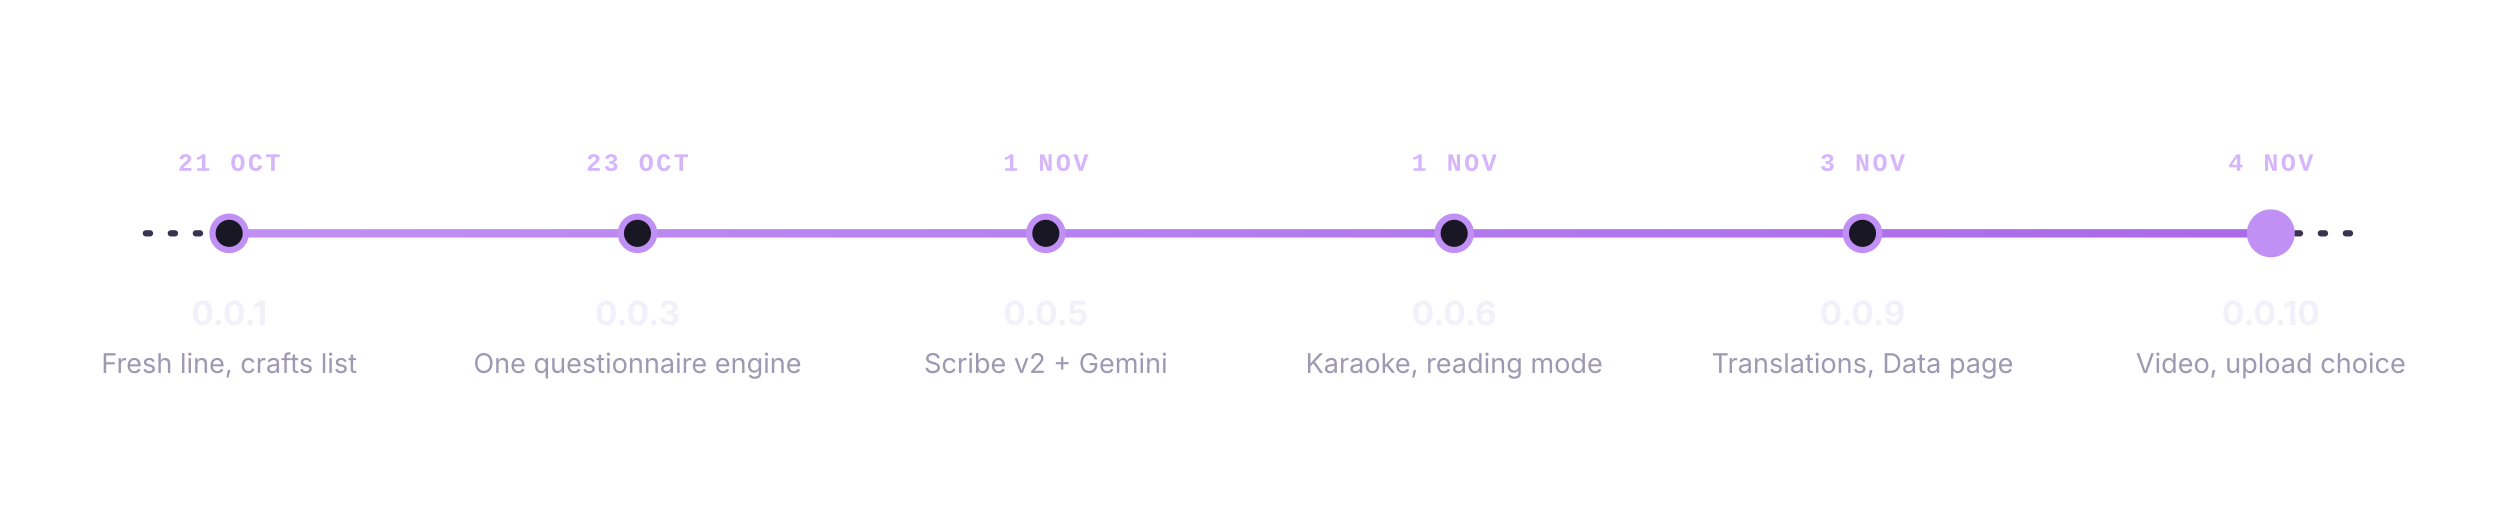
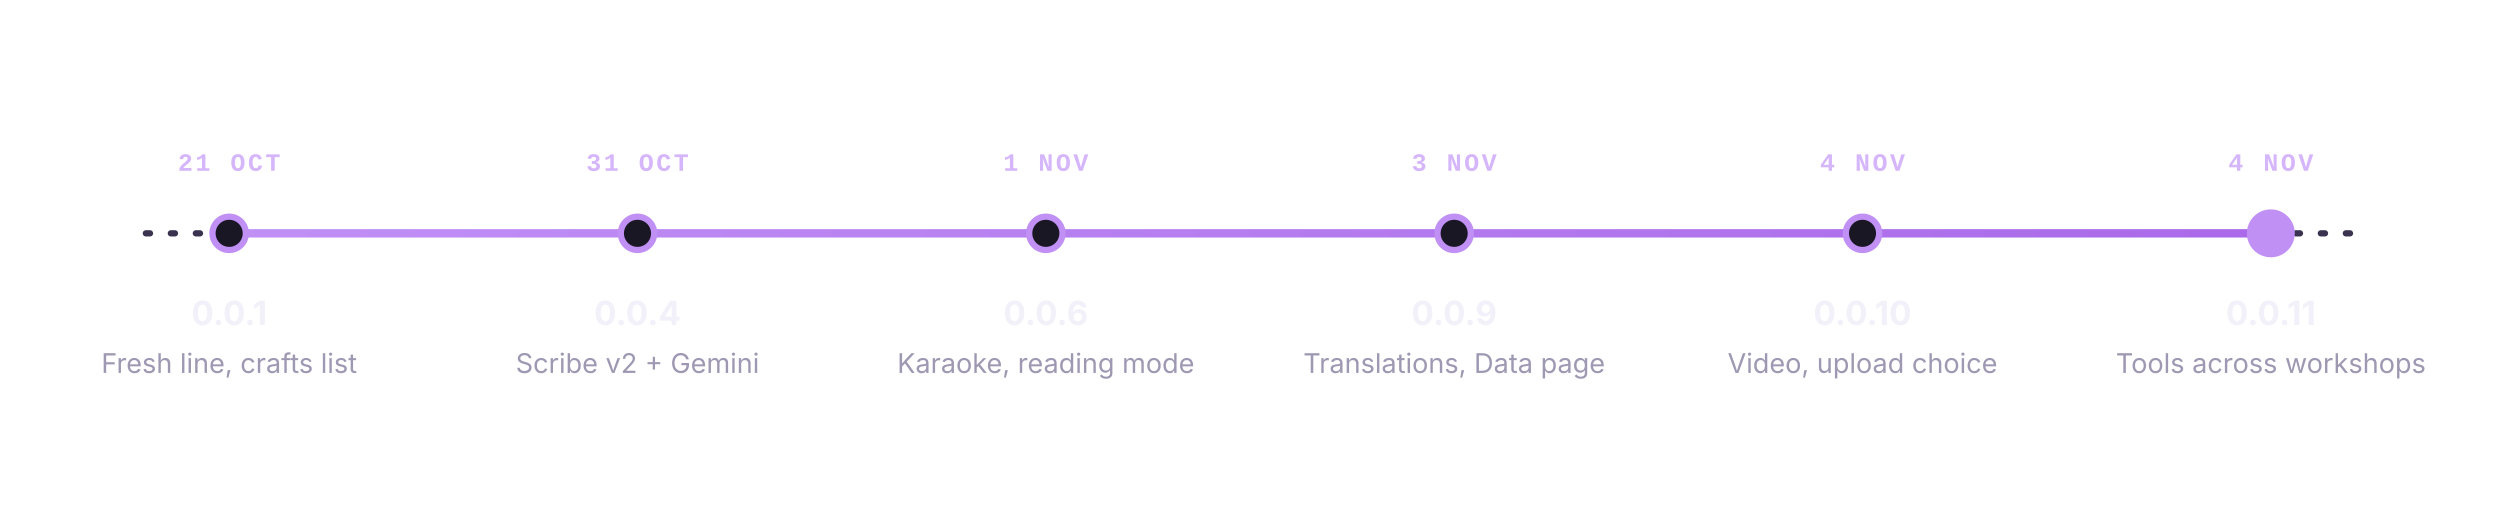
- <svg xmlns="http://www.w3.org/2000/svg" width="1200" height="244" viewBox="0 0 1200 244" role="img" aria-label="Releases since the version reset: 0.0.1 to 0.0.10">
+ <svg xmlns="http://www.w3.org/2000/svg" width="1200" height="244" viewBox="0 0 1200 244" role="img" aria-label="Releases since the version reset: 0.0.1 to 0.0.11">
  <defs>
    <style>.d{font-family:'Plus Jakarta Sans','Inter',ui-sans-serif,system-ui,-apple-system,'Segoe UI',Roboto,Helvetica,Arial,sans-serif}.s{font-family:'Inter',ui-sans-serif,system-ui,-apple-system,'Segoe UI',Roboto,Helvetica,Arial,sans-serif}.m{font-family:'JetBrains Mono',ui-monospace,'SFMono-Regular',Menlo,Consolas,'Liberation Mono',monospace}.rise{animation:rise .9s cubic-bezier(.2,.7,.2,1) both}@keyframes rise{from{opacity:0;transform:translateY(12px)}to{opacity:1;transform:translateY(0)}}.prog{stroke-dasharray:980;stroke-dashoffset:0;animation:prog 2.4s cubic-bezier(.4,0,.2,1) .2s both}@keyframes prog{from{stroke-dashoffset:980}to{stroke-dashoffset:0}}.halo{animation:halo 2.4s ease-out infinite;transform-box:fill-box;transform-origin:center}@keyframes halo{0%{transform:scale(1);opacity:.55}100%{transform:scale(2.8);opacity:0}}.ahead{stroke-dasharray:2 10}.r0{animation-delay:0.1s}.r1{animation-delay:0.3s}.r2{animation-delay:0.4s}.r3{animation-delay:0.6s}.r4{animation-delay:0.7s}.r5{animation-delay:0.9s}@media (prefers-reduced-motion:reduce){*{animation:none!important}.smil{display:none}.sweep{fill:url(#still)}}</style>
    <linearGradient id="pg" gradientUnits="userSpaceOnUse" x1="110" y1="0" x2="1090" y2="0">
      <stop offset="0" stop-color="#C090F5" />
      <stop offset="1" stop-color="#AA69E9" />
    </linearGradient>
  </defs>
  <path class="ahead" d="M70 112 H1130" stroke="#3A3350" stroke-width="3" stroke-linecap="round" fill="none" />
  <path class="prog" d="M110 112 H1090" stroke="url(#pg)" stroke-width="4" stroke-linecap="round" fill="none" />
  <g class="rise r0">
    <text x="110" y="82" class="m" fill="#D6B6FB" font-size="12" font-weight="600" letter-spacing="1.2" text-anchor="middle">21 OCT</text>
    <circle cx="110" cy="112" r="8" fill="#1A1725" stroke="#C090F5" stroke-width="3" />
    <text x="110" y="156" class="d" fill="#F2F0F9" font-size="16" font-weight="700" text-anchor="middle">0.0.1</text>
    <text x="110" y="179" class="s" fill="#9E98B2" font-size="13" text-anchor="middle">Fresh line, crafts list</text>
  </g>
  <g class="rise r1">
-     <text x="306" y="82" class="m" fill="#D6B6FB" font-size="12" font-weight="600" letter-spacing="1.2" text-anchor="middle">23 OCT</text>
+     <text x="306" y="82" class="m" fill="#D6B6FB" font-size="12" font-weight="600" letter-spacing="1.2" text-anchor="middle">31 OCT</text>
    <circle cx="306" cy="112" r="8" fill="#1A1725" stroke="#C090F5" stroke-width="3" />
-     <text x="306" y="156" class="d" fill="#F2F0F9" font-size="16" font-weight="700" text-anchor="middle">0.0.3</text>
-     <text x="306" y="179" class="s" fill="#9E98B2" font-size="13" text-anchor="middle">One questionnaire engine</text>
+     <text x="306" y="156" class="d" fill="#F2F0F9" font-size="16" font-weight="700" text-anchor="middle">0.0.4</text>
+     <text x="306" y="179" class="s" fill="#9E98B2" font-size="13" text-anchor="middle">Scribe v2 + Gemini</text>
  </g>
  <g class="rise r2">
    <text x="502" y="82" class="m" fill="#D6B6FB" font-size="12" font-weight="600" letter-spacing="1.2" text-anchor="middle">1 NOV</text>
    <circle cx="502" cy="112" r="8" fill="#1A1725" stroke="#C090F5" stroke-width="3" />
-     <text x="502" y="156" class="d" fill="#F2F0F9" font-size="16" font-weight="700" text-anchor="middle">0.0.5</text>
-     <text x="502" y="179" class="s" fill="#9E98B2" font-size="13" text-anchor="middle">Scribe v2 + Gemini</text>
+     <text x="502" y="156" class="d" fill="#F2F0F9" font-size="16" font-weight="700" text-anchor="middle">0.0.6</text>
+     <text x="502" y="179" class="s" fill="#9E98B2" font-size="13" text-anchor="middle">Karaoke, reading mode</text>
  </g>
  <g class="rise r3">
-     <text x="698" y="82" class="m" fill="#D6B6FB" font-size="12" font-weight="600" letter-spacing="1.2" text-anchor="middle">1 NOV</text>
+     <text x="698" y="82" class="m" fill="#D6B6FB" font-size="12" font-weight="600" letter-spacing="1.2" text-anchor="middle">3 NOV</text>
    <circle cx="698" cy="112" r="8" fill="#1A1725" stroke="#C090F5" stroke-width="3" />
-     <text x="698" y="156" class="d" fill="#F2F0F9" font-size="16" font-weight="700" text-anchor="middle">0.0.6</text>
-     <text x="698" y="179" class="s" fill="#9E98B2" font-size="13" text-anchor="middle">Karaoke, reading mode</text>
+     <text x="698" y="156" class="d" fill="#F2F0F9" font-size="16" font-weight="700" text-anchor="middle">0.0.9</text>
+     <text x="698" y="179" class="s" fill="#9E98B2" font-size="13" text-anchor="middle">Translations, Data page</text>
  </g>
  <g class="rise r4">
-     <text x="894" y="82" class="m" fill="#D6B6FB" font-size="12" font-weight="600" letter-spacing="1.2" text-anchor="middle">3 NOV</text>
+     <text x="894" y="82" class="m" fill="#D6B6FB" font-size="12" font-weight="600" letter-spacing="1.2" text-anchor="middle">4 NOV</text>
    <circle cx="894" cy="112" r="8" fill="#1A1725" stroke="#C090F5" stroke-width="3" />
-     <text x="894" y="156" class="d" fill="#F2F0F9" font-size="16" font-weight="700" text-anchor="middle">0.0.9</text>
-     <text x="894" y="179" class="s" fill="#9E98B2" font-size="13" text-anchor="middle">Translations, Data page</text>
+     <text x="894" y="156" class="d" fill="#F2F0F9" font-size="16" font-weight="700" text-anchor="middle">0.0.10</text>
+     <text x="894" y="179" class="s" fill="#9E98B2" font-size="13" text-anchor="middle">Video, upload choice</text>
  </g>
  <g class="rise r5">
    <text x="1090" y="82" class="m" fill="#D6B6FB" font-size="12" font-weight="600" letter-spacing="1.2" text-anchor="middle">4 NOV</text>
    <circle class="halo" cx="1090" cy="112" r="10" fill="#C090F5" />
    <circle cx="1090" cy="112" r="10" fill="#C090F5" stroke="#C090F5" stroke-width="3" />
-     <text x="1090" y="156" class="d" fill="#F2F0F9" font-size="16" font-weight="700" text-anchor="middle">0.0.10</text>
-     <text x="1090" y="179" class="s" fill="#9E98B2" font-size="13" text-anchor="middle">Video, upload choice</text>
+     <text x="1090" y="156" class="d" fill="#F2F0F9" font-size="16" font-weight="700" text-anchor="middle">0.0.11</text>
+     <text x="1090" y="179" class="s" fill="#9E98B2" font-size="13" text-anchor="middle">Tools across workshops</text>
  </g>
</svg>
